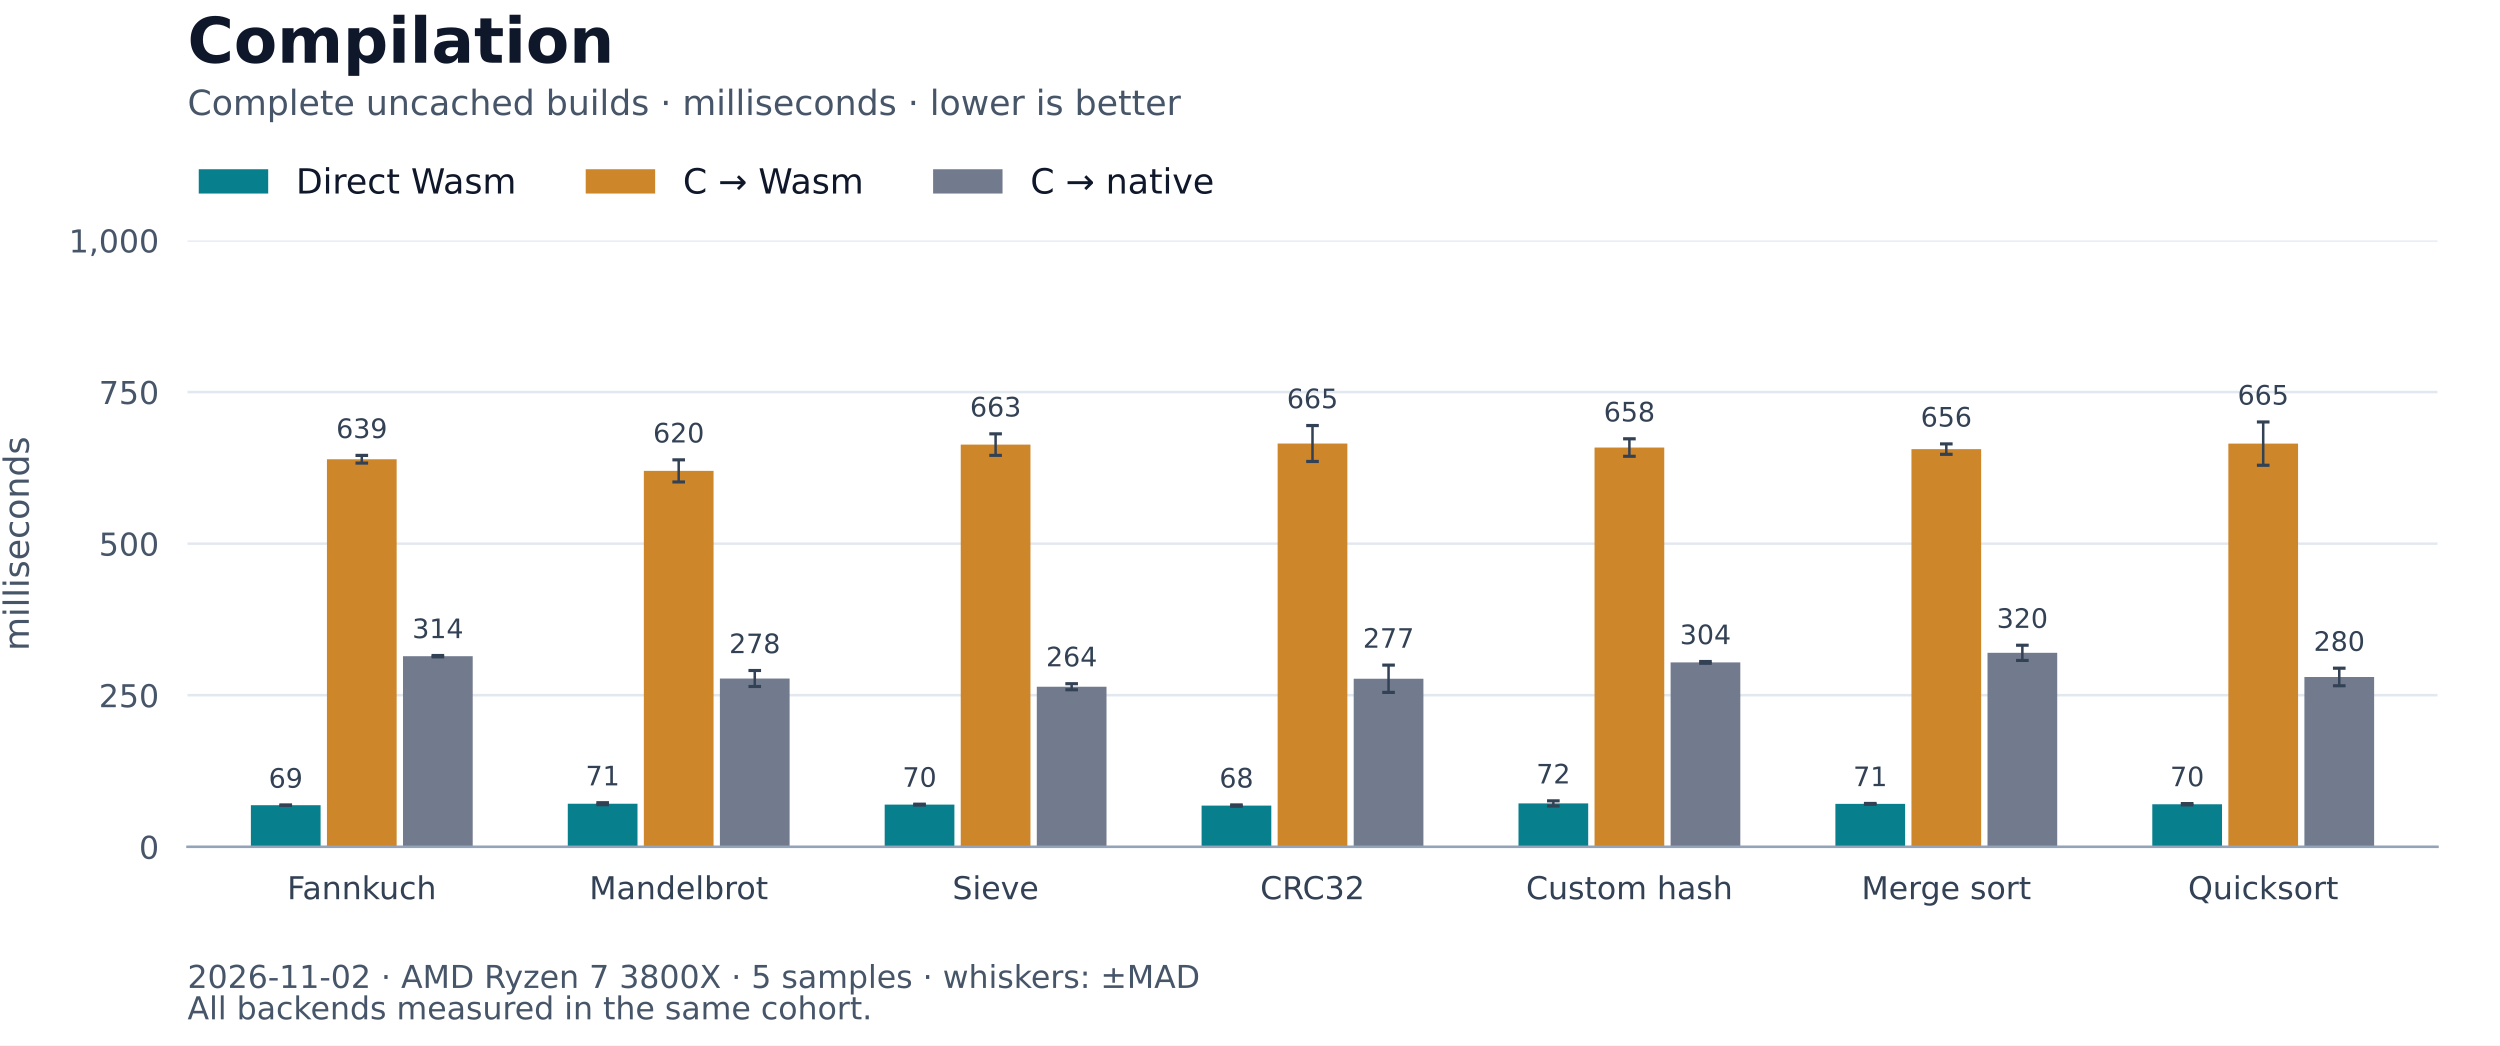
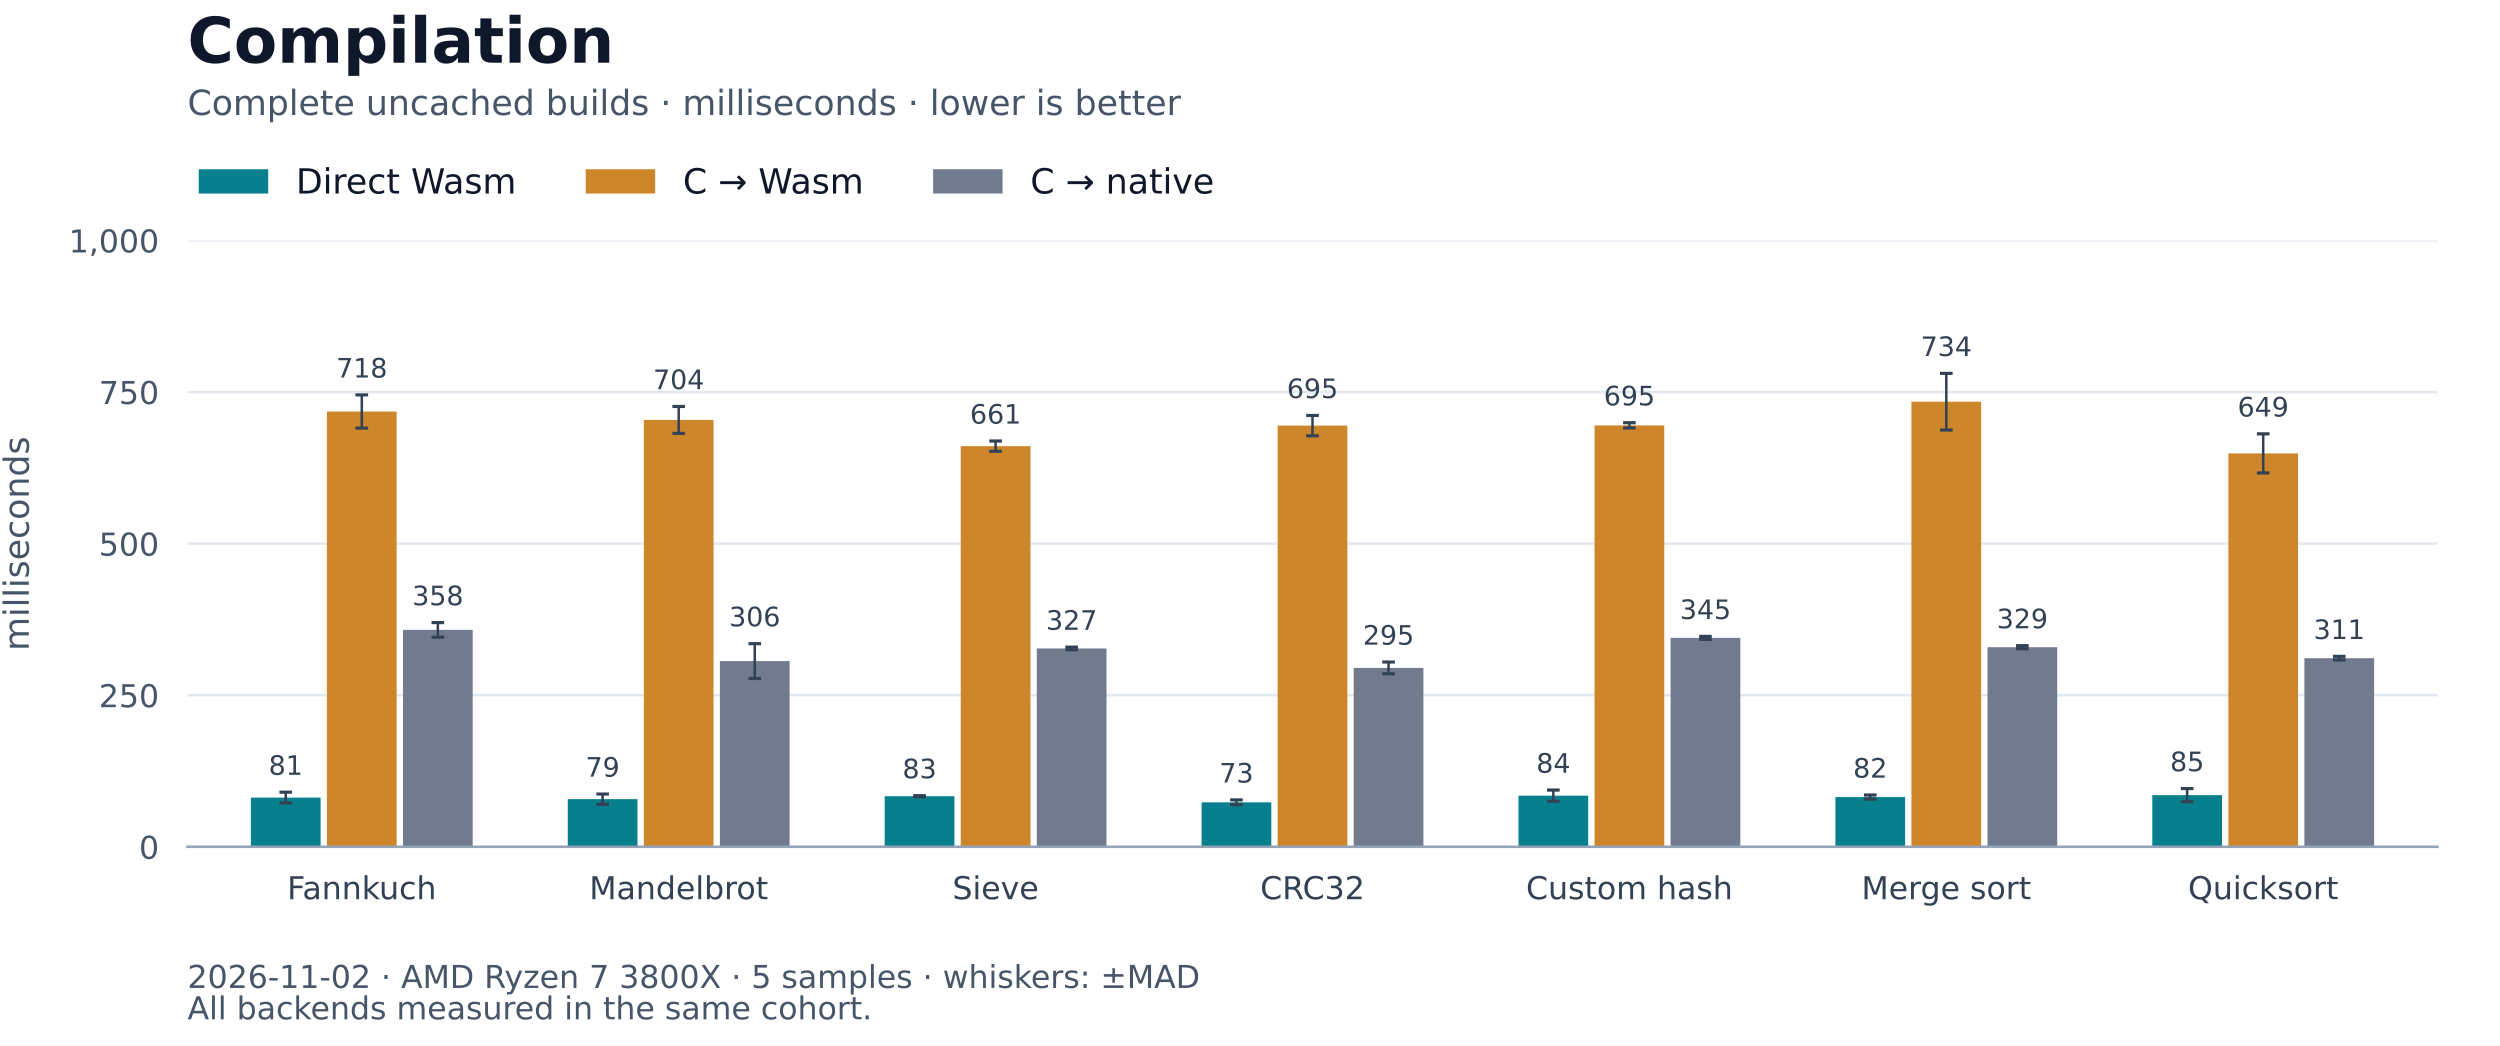
<svg xmlns="http://www.w3.org/2000/svg" xmlns:xlink="http://www.w3.org/1999/xlink" width="792pt" height="331.2pt" viewBox="0 0 792 331.2" version="1.1">
  <defs>
    <style type="text/css">*{stroke-linejoin: round; stroke-linecap: butt}</style>
  </defs>
  <g id="figure_1">
    <g id="patch_1">
      <path d="M 0 331.2 L 792 331.2 L 792 0 L 0 0 z " style="fill: #ffffff" />
    </g>
    <g id="axes_1">
      <g id="patch_2">
        <path d="M 59.4 268.272 L 772.2 268.272 L 772.2 76.176 L 59.4 76.176 z " style="fill: #ffffff" />
      </g>
      <g id="matplotlib.axis_1">
        <g id="xtick_1">
          <g id="line2d_1" />
          <g id="text_1">
            <text style="font-size: 10px; font-family: 'DejaVu Sans'; text-anchor: middle; fill: #334155" x="114.617" y="284.87" transform="rotate(-0 114.6169 284.8704)">Fannkuch</text>
          </g>
        </g>
        <g id="xtick_2">
          <g id="line2d_2" />
          <g id="text_2">
            <text style="font-size: 10px; font-family: 'DejaVu Sans'; text-anchor: middle; fill: #334155" x="215.011" y="284.87" transform="rotate(-0 215.0113 284.8704)">Mandelbrot</text>
          </g>
        </g>
        <g id="xtick_3">
          <g id="line2d_3" />
          <g id="text_3">
            <text style="font-size: 10px; font-family: 'DejaVu Sans'; text-anchor: middle; fill: #334155" x="315.406" y="284.87" transform="rotate(-0 315.4056 284.8704)">Sieve</text>
          </g>
        </g>
        <g id="xtick_4">
          <g id="line2d_4" />
          <g id="text_4">
            <text style="font-size: 10px; font-family: 'DejaVu Sans'; text-anchor: middle; fill: #334155" x="415.8" y="284.87" transform="rotate(-0 415.8 284.8697)">CRC32</text>
          </g>
        </g>
        <g id="xtick_5">
          <g id="line2d_5" />
          <g id="text_5">
            <text style="font-size: 10px; font-family: 'DejaVu Sans'; text-anchor: middle; fill: #334155" x="516.194" y="284.87" transform="rotate(-0 516.1944 284.8704)">Custom hash</text>
          </g>
        </g>
        <g id="xtick_6">
          <g id="line2d_6" />
          <g id="text_6">
            <text style="font-size: 10px; font-family: 'DejaVu Sans'; text-anchor: middle; fill: #334155" x="616.589" y="284.87" transform="rotate(-0 616.5887 284.8697)">Merge sort</text>
          </g>
        </g>
        <g id="xtick_7">
          <g id="line2d_7" />
          <g id="text_7">
            <text style="font-size: 10px; font-family: 'DejaVu Sans'; text-anchor: middle; fill: #334155" x="716.983" y="284.87" transform="rotate(-0 716.9831 284.8704)">Quicksort</text>
          </g>
        </g>
      </g>
      <g id="matplotlib.axis_2">
        <g id="ytick_1">
          <g id="line2d_8">
            <path d="M 59.4 268.272 L 772.2 268.272 " clip-path="url(#pcea0d187e5)" style="fill: none; stroke: #e2e8f0; stroke-width: 0.8; stroke-linecap: square" />
          </g>
          <g id="line2d_9" />
          <g id="text_8">
            <text style="font-size: 10px; font-family: 'DejaVu Sans'; text-anchor: end; fill: #475569" x="50.4" y="272.071" transform="rotate(-0 50.4 272.0708)">0</text>
          </g>
        </g>
        <g id="ytick_2">
          <g id="line2d_10">
            <path d="M 59.4 220.248 L 772.2 220.248 " clip-path="url(#pcea0d187e5)" style="fill: none; stroke: #e2e8f0; stroke-width: 0.8; stroke-linecap: square" />
          </g>
          <g id="line2d_11" />
          <g id="text_9">
            <text style="font-size: 10px; font-family: 'DejaVu Sans'; text-anchor: end; fill: #475569" x="50.4" y="224.047" transform="rotate(-0 50.4 224.0468)">250</text>
          </g>
        </g>
        <g id="ytick_3">
          <g id="line2d_12">
            <path d="M 59.4 172.224 L 772.2 172.224 " clip-path="url(#pcea0d187e5)" style="fill: none; stroke: #e2e8f0; stroke-width: 0.8; stroke-linecap: square" />
          </g>
          <g id="line2d_13" />
          <g id="text_10">
            <text style="font-size: 10px; font-family: 'DejaVu Sans'; text-anchor: end; fill: #475569" x="50.4" y="176.023" transform="rotate(-0 50.4 176.0228)">500</text>
          </g>
        </g>
        <g id="ytick_4">
          <g id="line2d_14">
            <path d="M 59.4 124.2 L 772.2 124.2 " clip-path="url(#pcea0d187e5)" style="fill: none; stroke: #e2e8f0; stroke-width: 0.8; stroke-linecap: square" />
          </g>
          <g id="line2d_15" />
          <g id="text_11">
            <text style="font-size: 10px; font-family: 'DejaVu Sans'; text-anchor: end; fill: #475569" x="50.4" y="127.999" transform="rotate(-0 50.4 127.9988)">750</text>
          </g>
        </g>
        <g id="ytick_5">
          <g id="line2d_16">
            <path d="M 59.4 76.176 L 772.2 76.176 " clip-path="url(#pcea0d187e5)" style="fill: none; stroke: #e2e8f0; stroke-width: 0.8; stroke-linecap: square" />
          </g>
          <g id="line2d_17" />
          <g id="text_12">
            <text style="font-size: 10px; font-family: 'DejaVu Sans'; text-anchor: end; fill: #475569" x="50.4" y="79.975" transform="rotate(-0 50.4 79.97483)">1,000</text>
          </g>
        </g>
        <g id="text_13">
          <text style="font-size: 11px; font-family: 'DejaVu Sans'; text-anchor: middle; fill: #475569" x="9.129" y="172.224" transform="rotate(-90 9.129297 172.224)">milliseconds</text>
        </g>
      </g>
      <g id="patch_3">
-         <path d="M 79.479 268.272 L 101.566 268.272 L 101.566 255.079 L 79.479 255.079 z " clip-path="url(#pcea0d187e5)" style="fill: #087f8c" />
+         <path d="M 79.479 268.272 L 101.566 268.272 L 101.566 252.679 L 79.479 252.679 z " clip-path="url(#pcea0d187e5)" style="fill: #087f8c" />
      </g>
      <g id="patch_4">
-         <path d="M 179.873 268.272 L 201.96 268.272 L 201.96 254.619 L 179.873 254.619 z " clip-path="url(#pcea0d187e5)" style="fill: #087f8c" />
+         <path d="M 179.873 268.272 L 201.96 268.272 L 201.96 253.171 L 179.873 253.171 z " clip-path="url(#pcea0d187e5)" style="fill: #087f8c" />
      </g>
      <g id="patch_5">
-         <path d="M 280.268 268.272 L 302.354 268.272 L 302.354 254.905 L 280.268 254.905 z " clip-path="url(#pcea0d187e5)" style="fill: #087f8c" />
+         <path d="M 280.268 268.272 L 302.354 268.272 L 302.354 252.24 L 280.268 252.24 z " clip-path="url(#pcea0d187e5)" style="fill: #087f8c" />
      </g>
      <g id="patch_6">
-         <path d="M 380.662 268.272 L 402.749 268.272 L 402.749 255.206 L 380.662 255.206 z " clip-path="url(#pcea0d187e5)" style="fill: #087f8c" />
+         <path d="M 380.662 268.272 L 402.749 268.272 L 402.749 254.183 L 380.662 254.183 z " clip-path="url(#pcea0d187e5)" style="fill: #087f8c" />
      </g>
      <g id="patch_7">
-         <path d="M 481.056 268.272 L 503.143 268.272 L 503.143 254.524 L 481.056 254.524 z " clip-path="url(#pcea0d187e5)" style="fill: #087f8c" />
+         <path d="M 481.056 268.272 L 503.143 268.272 L 503.143 252.072 L 481.056 252.072 z " clip-path="url(#pcea0d187e5)" style="fill: #087f8c" />
      </g>
      <g id="patch_8">
-         <path d="M 581.451 268.272 L 603.537 268.272 L 603.537 254.668 L 581.451 254.668 z " clip-path="url(#pcea0d187e5)" style="fill: #087f8c" />
+         <path d="M 581.451 268.272 L 603.537 268.272 L 603.537 252.512 L 581.451 252.512 z " clip-path="url(#pcea0d187e5)" style="fill: #087f8c" />
      </g>
      <g id="patch_9">
-         <path d="M 681.845 268.272 L 703.932 268.272 L 703.932 254.786 L 681.845 254.786 z " clip-path="url(#pcea0d187e5)" style="fill: #087f8c" />
+         <path d="M 681.845 268.272 L 703.932 268.272 L 703.932 251.904 L 681.845 251.904 z " clip-path="url(#pcea0d187e5)" style="fill: #087f8c" />
      </g>
      <g id="patch_10">
-         <path d="M 103.574 268.272 L 125.66 268.272 L 125.66 145.487 L 103.574 145.487 z " clip-path="url(#pcea0d187e5)" style="fill: #ce862a" />
+         <path d="M 103.574 268.272 L 125.66 268.272 L 125.66 130.363 L 103.574 130.363 z " clip-path="url(#pcea0d187e5)" style="fill: #ce862a" />
      </g>
      <g id="patch_11">
-         <path d="M 203.968 268.272 L 226.055 268.272 L 226.055 149.181 L 203.968 149.181 z " clip-path="url(#pcea0d187e5)" style="fill: #ce862a" />
+         <path d="M 203.968 268.272 L 226.055 268.272 L 226.055 133.031 L 203.968 133.031 z " clip-path="url(#pcea0d187e5)" style="fill: #ce862a" />
      </g>
      <g id="patch_12">
-         <path d="M 304.362 268.272 L 326.449 268.272 L 326.449 140.85 L 304.362 140.85 z " clip-path="url(#pcea0d187e5)" style="fill: #ce862a" />
+         <path d="M 304.362 268.272 L 326.449 268.272 L 326.449 141.342 L 304.362 141.342 z " clip-path="url(#pcea0d187e5)" style="fill: #ce862a" />
      </g>
      <g id="patch_13">
-         <path d="M 404.757 268.272 L 426.843 268.272 L 426.843 140.501 L 404.757 140.501 z " clip-path="url(#pcea0d187e5)" style="fill: #ce862a" />
+         <path d="M 404.757 268.272 L 426.843 268.272 L 426.843 134.84 L 404.757 134.84 z " clip-path="url(#pcea0d187e5)" style="fill: #ce862a" />
      </g>
      <g id="patch_14">
-         <path d="M 505.151 268.272 L 527.238 268.272 L 527.238 141.786 L 505.151 141.786 z " clip-path="url(#pcea0d187e5)" style="fill: #ce862a" />
+         <path d="M 505.151 268.272 L 527.238 268.272 L 527.238 134.756 L 505.151 134.756 z " clip-path="url(#pcea0d187e5)" style="fill: #ce862a" />
      </g>
      <g id="patch_15">
-         <path d="M 605.545 268.272 L 627.632 268.272 L 627.632 142.282 L 605.545 142.282 z " clip-path="url(#pcea0d187e5)" style="fill: #ce862a" />
+         <path d="M 605.545 268.272 L 627.632 268.272 L 627.632 127.256 L 605.545 127.256 z " clip-path="url(#pcea0d187e5)" style="fill: #ce862a" />
      </g>
      <g id="patch_16">
-         <path d="M 705.94 268.272 L 728.026 268.272 L 728.026 140.537 L 705.94 140.537 z " clip-path="url(#pcea0d187e5)" style="fill: #ce862a" />
+         <path d="M 705.94 268.272 L 728.026 268.272 L 728.026 143.64 L 705.94 143.64 z " clip-path="url(#pcea0d187e5)" style="fill: #ce862a" />
      </g>
      <g id="patch_17">
-         <path d="M 127.668 268.272 L 149.755 268.272 L 149.755 207.878 L 127.668 207.878 z " clip-path="url(#pcea0d187e5)" style="fill: #727b8e" />
+         <path d="M 127.668 268.272 L 149.755 268.272 L 149.755 199.548 L 127.668 199.548 z " clip-path="url(#pcea0d187e5)" style="fill: #727b8e" />
      </g>
      <g id="patch_18">
-         <path d="M 228.063 268.272 L 250.149 268.272 L 250.149 214.952 L 228.063 214.952 z " clip-path="url(#pcea0d187e5)" style="fill: #727b8e" />
+         <path d="M 228.063 268.272 L 250.149 268.272 L 250.149 209.424 L 228.063 209.424 z " clip-path="url(#pcea0d187e5)" style="fill: #727b8e" />
      </g>
      <g id="patch_19">
-         <path d="M 328.457 268.272 L 350.544 268.272 L 350.544 217.558 L 328.457 217.558 z " clip-path="url(#pcea0d187e5)" style="fill: #727b8e" />
+         <path d="M 328.457 268.272 L 350.544 268.272 L 350.544 205.439 L 328.457 205.439 z " clip-path="url(#pcea0d187e5)" style="fill: #727b8e" />
      </g>
      <g id="patch_20">
-         <path d="M 428.851 268.272 L 450.938 268.272 L 450.938 215.027 L 428.851 215.027 z " clip-path="url(#pcea0d187e5)" style="fill: #727b8e" />
+         <path d="M 428.851 268.272 L 450.938 268.272 L 450.938 211.597 L 428.851 211.597 z " clip-path="url(#pcea0d187e5)" style="fill: #727b8e" />
      </g>
      <g id="patch_21">
-         <path d="M 529.246 268.272 L 551.332 268.272 L 551.332 209.849 L 529.246 209.849 z " clip-path="url(#pcea0d187e5)" style="fill: #727b8e" />
+         <path d="M 529.246 268.272 L 551.332 268.272 L 551.332 202.077 L 529.246 202.077 z " clip-path="url(#pcea0d187e5)" style="fill: #727b8e" />
      </g>
      <g id="patch_22">
-         <path d="M 629.64 268.272 L 651.727 268.272 L 651.727 206.813 L 629.64 206.813 z " clip-path="url(#pcea0d187e5)" style="fill: #727b8e" />
+         <path d="M 629.64 268.272 L 651.727 268.272 L 651.727 205.029 L 629.64 205.029 z " clip-path="url(#pcea0d187e5)" style="fill: #727b8e" />
      </g>
      <g id="patch_23">
-         <path d="M 730.034 268.272 L 752.121 268.272 L 752.121 214.471 L 730.034 214.471 z " clip-path="url(#pcea0d187e5)" style="fill: #727b8e" />
+         <path d="M 730.034 268.272 L 752.121 268.272 L 752.121 208.512 L 730.034 208.512 z " clip-path="url(#pcea0d187e5)" style="fill: #727b8e" />
      </g>
      <g id="LineCollection_1">
-         <path d="M 90.522 255.113 L 90.522 255.045 " clip-path="url(#pcea0d187e5)" style="fill: none; stroke: #334155; stroke-width: 0.8" />
-         <path d="M 190.917 254.935 L 190.917 254.304 " clip-path="url(#pcea0d187e5)" style="fill: none; stroke: #334155; stroke-width: 0.8" />
-         <path d="M 291.311 255.056 L 291.311 254.754 " clip-path="url(#pcea0d187e5)" style="fill: none; stroke: #334155; stroke-width: 0.8" />
-         <path d="M 391.705 255.423 L 391.705 254.989 " clip-path="url(#pcea0d187e5)" style="fill: none; stroke: #334155; stroke-width: 0.8" />
-         <path d="M 492.1 255.342 L 492.1 253.705 " clip-path="url(#pcea0d187e5)" style="fill: none; stroke: #334155; stroke-width: 0.8" />
-         <path d="M 592.494 254.799 L 592.494 254.537 " clip-path="url(#pcea0d187e5)" style="fill: none; stroke: #334155; stroke-width: 0.8" />
-         <path d="M 692.888 254.995 L 692.888 254.577 " clip-path="url(#pcea0d187e5)" style="fill: none; stroke: #334155; stroke-width: 0.8" />
+         <path d="M 90.522 254.397 L 90.522 250.96 " clip-path="url(#pcea0d187e5)" style="fill: none; stroke: #334155; stroke-width: 0.8" />
+         <path d="M 190.917 254.794 L 190.917 251.547 " clip-path="url(#pcea0d187e5)" style="fill: none; stroke: #334155; stroke-width: 0.8" />
+         <path d="M 291.311 252.427 L 291.311 252.052 " clip-path="url(#pcea0d187e5)" style="fill: none; stroke: #334155; stroke-width: 0.8" />
+         <path d="M 391.705 254.954 L 391.705 253.412 " clip-path="url(#pcea0d187e5)" style="fill: none; stroke: #334155; stroke-width: 0.8" />
+         <path d="M 492.1 253.853 L 492.1 250.292 " clip-path="url(#pcea0d187e5)" style="fill: none; stroke: #334155; stroke-width: 0.8" />
+         <path d="M 592.494 253.168 L 592.494 251.855 " clip-path="url(#pcea0d187e5)" style="fill: none; stroke: #334155; stroke-width: 0.8" />
+         <path d="M 692.888 253.995 L 692.888 249.812 " clip-path="url(#pcea0d187e5)" style="fill: none; stroke: #334155; stroke-width: 0.8" />
      </g>
      <g id="line2d_18">
        <defs>
          <path id="m9f9b9ee627" d="M 2 0 L -2 -0 " style="stroke: #334155" />
        </defs>
        <g clip-path="url(#pcea0d187e5)">
-           <use xlink:href="#m9f9b9ee627" x="90.522" y="255.113" style="fill: #1f77b4; stroke: #334155" />
-           <use xlink:href="#m9f9b9ee627" x="190.917" y="254.935" style="fill: #1f77b4; stroke: #334155" />
-           <use xlink:href="#m9f9b9ee627" x="291.311" y="255.056" style="fill: #1f77b4; stroke: #334155" />
-           <use xlink:href="#m9f9b9ee627" x="391.705" y="255.423" style="fill: #1f77b4; stroke: #334155" />
-           <use xlink:href="#m9f9b9ee627" x="492.1" y="255.342" style="fill: #1f77b4; stroke: #334155" />
-           <use xlink:href="#m9f9b9ee627" x="592.494" y="254.799" style="fill: #1f77b4; stroke: #334155" />
-           <use xlink:href="#m9f9b9ee627" x="692.888" y="254.995" style="fill: #1f77b4; stroke: #334155" />
+           <use xlink:href="#m9f9b9ee627" x="90.522" y="254.397" style="fill: #1f77b4; stroke: #334155" />
+           <use xlink:href="#m9f9b9ee627" x="190.917" y="254.794" style="fill: #1f77b4; stroke: #334155" />
+           <use xlink:href="#m9f9b9ee627" x="291.311" y="252.427" style="fill: #1f77b4; stroke: #334155" />
+           <use xlink:href="#m9f9b9ee627" x="391.705" y="254.954" style="fill: #1f77b4; stroke: #334155" />
+           <use xlink:href="#m9f9b9ee627" x="492.1" y="253.853" style="fill: #1f77b4; stroke: #334155" />
+           <use xlink:href="#m9f9b9ee627" x="592.494" y="253.168" style="fill: #1f77b4; stroke: #334155" />
+           <use xlink:href="#m9f9b9ee627" x="692.888" y="253.995" style="fill: #1f77b4; stroke: #334155" />
        </g>
      </g>
      <g id="line2d_19">
        <g clip-path="url(#pcea0d187e5)">
-           <use xlink:href="#m9f9b9ee627" x="90.522" y="255.045" style="fill: #1f77b4; stroke: #334155" />
-           <use xlink:href="#m9f9b9ee627" x="190.917" y="254.304" style="fill: #1f77b4; stroke: #334155" />
-           <use xlink:href="#m9f9b9ee627" x="291.311" y="254.754" style="fill: #1f77b4; stroke: #334155" />
-           <use xlink:href="#m9f9b9ee627" x="391.705" y="254.989" style="fill: #1f77b4; stroke: #334155" />
-           <use xlink:href="#m9f9b9ee627" x="492.1" y="253.705" style="fill: #1f77b4; stroke: #334155" />
-           <use xlink:href="#m9f9b9ee627" x="592.494" y="254.537" style="fill: #1f77b4; stroke: #334155" />
-           <use xlink:href="#m9f9b9ee627" x="692.888" y="254.577" style="fill: #1f77b4; stroke: #334155" />
+           <use xlink:href="#m9f9b9ee627" x="90.522" y="250.96" style="fill: #1f77b4; stroke: #334155" />
+           <use xlink:href="#m9f9b9ee627" x="190.917" y="251.547" style="fill: #1f77b4; stroke: #334155" />
+           <use xlink:href="#m9f9b9ee627" x="291.311" y="252.052" style="fill: #1f77b4; stroke: #334155" />
+           <use xlink:href="#m9f9b9ee627" x="391.705" y="253.412" style="fill: #1f77b4; stroke: #334155" />
+           <use xlink:href="#m9f9b9ee627" x="492.1" y="250.292" style="fill: #1f77b4; stroke: #334155" />
+           <use xlink:href="#m9f9b9ee627" x="592.494" y="251.855" style="fill: #1f77b4; stroke: #334155" />
+           <use xlink:href="#m9f9b9ee627" x="692.888" y="249.812" style="fill: #1f77b4; stroke: #334155" />
        </g>
      </g>
      <g id="LineCollection_2">
-         <path d="M 114.617 146.707 L 114.617 144.268 " clip-path="url(#pcea0d187e5)" style="fill: none; stroke: #334155; stroke-width: 0.8" />
-         <path d="M 215.011 152.684 L 215.011 145.679 " clip-path="url(#pcea0d187e5)" style="fill: none; stroke: #334155; stroke-width: 0.8" />
-         <path d="M 315.406 144.259 L 315.406 137.44 " clip-path="url(#pcea0d187e5)" style="fill: none; stroke: #334155; stroke-width: 0.8" />
-         <path d="M 415.8 146.192 L 415.8 134.811 " clip-path="url(#pcea0d187e5)" style="fill: none; stroke: #334155; stroke-width: 0.8" />
-         <path d="M 516.194 144.562 L 516.194 139.01 " clip-path="url(#pcea0d187e5)" style="fill: none; stroke: #334155; stroke-width: 0.8" />
-         <path d="M 616.589 143.932 L 616.589 140.633 " clip-path="url(#pcea0d187e5)" style="fill: none; stroke: #334155; stroke-width: 0.8" />
-         <path d="M 716.983 147.395 L 716.983 133.679 " clip-path="url(#pcea0d187e5)" style="fill: none; stroke: #334155; stroke-width: 0.8" />
+         <path d="M 114.617 135.618 L 114.617 125.107 " clip-path="url(#pcea0d187e5)" style="fill: none; stroke: #334155; stroke-width: 0.8" />
+         <path d="M 215.011 137.296 L 215.011 128.766 " clip-path="url(#pcea0d187e5)" style="fill: none; stroke: #334155; stroke-width: 0.8" />
+         <path d="M 315.406 142.975 L 315.406 139.708 " clip-path="url(#pcea0d187e5)" style="fill: none; stroke: #334155; stroke-width: 0.8" />
+         <path d="M 415.8 138.066 L 415.8 131.615 " clip-path="url(#pcea0d187e5)" style="fill: none; stroke: #334155; stroke-width: 0.8" />
+         <path d="M 516.194 135.589 L 516.194 133.922 " clip-path="url(#pcea0d187e5)" style="fill: none; stroke: #334155; stroke-width: 0.8" />
+         <path d="M 616.589 136.228 L 616.589 118.285 " clip-path="url(#pcea0d187e5)" style="fill: none; stroke: #334155; stroke-width: 0.8" />
+         <path d="M 716.983 149.829 L 716.983 137.452 " clip-path="url(#pcea0d187e5)" style="fill: none; stroke: #334155; stroke-width: 0.8" />
      </g>
      <g id="line2d_20">
        <g clip-path="url(#pcea0d187e5)">
-           <use xlink:href="#m9f9b9ee627" x="114.617" y="146.707" style="fill: #1f77b4; stroke: #334155" />
-           <use xlink:href="#m9f9b9ee627" x="215.011" y="152.684" style="fill: #1f77b4; stroke: #334155" />
-           <use xlink:href="#m9f9b9ee627" x="315.406" y="144.259" style="fill: #1f77b4; stroke: #334155" />
-           <use xlink:href="#m9f9b9ee627" x="415.8" y="146.192" style="fill: #1f77b4; stroke: #334155" />
-           <use xlink:href="#m9f9b9ee627" x="516.194" y="144.562" style="fill: #1f77b4; stroke: #334155" />
-           <use xlink:href="#m9f9b9ee627" x="616.589" y="143.932" style="fill: #1f77b4; stroke: #334155" />
-           <use xlink:href="#m9f9b9ee627" x="716.983" y="147.395" style="fill: #1f77b4; stroke: #334155" />
+           <use xlink:href="#m9f9b9ee627" x="114.617" y="135.618" style="fill: #1f77b4; stroke: #334155" />
+           <use xlink:href="#m9f9b9ee627" x="215.011" y="137.296" style="fill: #1f77b4; stroke: #334155" />
+           <use xlink:href="#m9f9b9ee627" x="315.406" y="142.975" style="fill: #1f77b4; stroke: #334155" />
+           <use xlink:href="#m9f9b9ee627" x="415.8" y="138.066" style="fill: #1f77b4; stroke: #334155" />
+           <use xlink:href="#m9f9b9ee627" x="516.194" y="135.589" style="fill: #1f77b4; stroke: #334155" />
+           <use xlink:href="#m9f9b9ee627" x="616.589" y="136.228" style="fill: #1f77b4; stroke: #334155" />
+           <use xlink:href="#m9f9b9ee627" x="716.983" y="149.829" style="fill: #1f77b4; stroke: #334155" />
        </g>
      </g>
      <g id="line2d_21">
        <g clip-path="url(#pcea0d187e5)">
-           <use xlink:href="#m9f9b9ee627" x="114.617" y="144.268" style="fill: #1f77b4; stroke: #334155" />
-           <use xlink:href="#m9f9b9ee627" x="215.011" y="145.679" style="fill: #1f77b4; stroke: #334155" />
-           <use xlink:href="#m9f9b9ee627" x="315.406" y="137.44" style="fill: #1f77b4; stroke: #334155" />
-           <use xlink:href="#m9f9b9ee627" x="415.8" y="134.811" style="fill: #1f77b4; stroke: #334155" />
-           <use xlink:href="#m9f9b9ee627" x="516.194" y="139.01" style="fill: #1f77b4; stroke: #334155" />
-           <use xlink:href="#m9f9b9ee627" x="616.589" y="140.633" style="fill: #1f77b4; stroke: #334155" />
-           <use xlink:href="#m9f9b9ee627" x="716.983" y="133.679" style="fill: #1f77b4; stroke: #334155" />
+           <use xlink:href="#m9f9b9ee627" x="114.617" y="125.107" style="fill: #1f77b4; stroke: #334155" />
+           <use xlink:href="#m9f9b9ee627" x="215.011" y="128.766" style="fill: #1f77b4; stroke: #334155" />
+           <use xlink:href="#m9f9b9ee627" x="315.406" y="139.708" style="fill: #1f77b4; stroke: #334155" />
+           <use xlink:href="#m9f9b9ee627" x="415.8" y="131.615" style="fill: #1f77b4; stroke: #334155" />
+           <use xlink:href="#m9f9b9ee627" x="516.194" y="133.922" style="fill: #1f77b4; stroke: #334155" />
+           <use xlink:href="#m9f9b9ee627" x="616.589" y="118.285" style="fill: #1f77b4; stroke: #334155" />
+           <use xlink:href="#m9f9b9ee627" x="716.983" y="137.452" style="fill: #1f77b4; stroke: #334155" />
        </g>
      </g>
      <g id="LineCollection_3">
-         <path d="M 138.712 208.095 L 138.712 207.661 " clip-path="url(#pcea0d187e5)" style="fill: none; stroke: #334155; stroke-width: 0.8" />
-         <path d="M 239.106 217.489 L 239.106 212.416 " clip-path="url(#pcea0d187e5)" style="fill: none; stroke: #334155; stroke-width: 0.8" />
-         <path d="M 339.5 218.518 L 339.5 216.598 " clip-path="url(#pcea0d187e5)" style="fill: none; stroke: #334155; stroke-width: 0.8" />
-         <path d="M 439.895 219.35 L 439.895 210.705 " clip-path="url(#pcea0d187e5)" style="fill: none; stroke: #334155; stroke-width: 0.8" />
-         <path d="M 540.289 210.135 L 540.289 209.564 " clip-path="url(#pcea0d187e5)" style="fill: none; stroke: #334155; stroke-width: 0.8" />
-         <path d="M 640.683 209.22 L 640.683 204.407 " clip-path="url(#pcea0d187e5)" style="fill: none; stroke: #334155; stroke-width: 0.8" />
-         <path d="M 741.078 217.254 L 741.078 211.689 " clip-path="url(#pcea0d187e5)" style="fill: none; stroke: #334155; stroke-width: 0.8" />
+         <path d="M 138.712 201.859 L 138.712 197.238 " clip-path="url(#pcea0d187e5)" style="fill: none; stroke: #334155; stroke-width: 0.8" />
+         <path d="M 239.106 214.938 L 239.106 203.91 " clip-path="url(#pcea0d187e5)" style="fill: none; stroke: #334155; stroke-width: 0.8" />
+         <path d="M 339.5 205.866 L 339.5 205.012 " clip-path="url(#pcea0d187e5)" style="fill: none; stroke: #334155; stroke-width: 0.8" />
+         <path d="M 439.895 213.456 L 439.895 209.737 " clip-path="url(#pcea0d187e5)" style="fill: none; stroke: #334155; stroke-width: 0.8" />
+         <path d="M 540.289 202.545 L 540.289 201.609 " clip-path="url(#pcea0d187e5)" style="fill: none; stroke: #334155; stroke-width: 0.8" />
+         <path d="M 640.683 205.521 L 640.683 204.536 " clip-path="url(#pcea0d187e5)" style="fill: none; stroke: #334155; stroke-width: 0.8" />
+         <path d="M 741.078 209.089 L 741.078 207.935 " clip-path="url(#pcea0d187e5)" style="fill: none; stroke: #334155; stroke-width: 0.8" />
      </g>
      <g id="line2d_22">
        <g clip-path="url(#pcea0d187e5)">
-           <use xlink:href="#m9f9b9ee627" x="138.712" y="208.095" style="fill: #1f77b4; stroke: #334155" />
-           <use xlink:href="#m9f9b9ee627" x="239.106" y="217.489" style="fill: #1f77b4; stroke: #334155" />
-           <use xlink:href="#m9f9b9ee627" x="339.5" y="218.518" style="fill: #1f77b4; stroke: #334155" />
-           <use xlink:href="#m9f9b9ee627" x="439.895" y="219.35" style="fill: #1f77b4; stroke: #334155" />
-           <use xlink:href="#m9f9b9ee627" x="540.289" y="210.135" style="fill: #1f77b4; stroke: #334155" />
-           <use xlink:href="#m9f9b9ee627" x="640.683" y="209.22" style="fill: #1f77b4; stroke: #334155" />
-           <use xlink:href="#m9f9b9ee627" x="741.078" y="217.254" style="fill: #1f77b4; stroke: #334155" />
+           <use xlink:href="#m9f9b9ee627" x="138.712" y="201.859" style="fill: #1f77b4; stroke: #334155" />
+           <use xlink:href="#m9f9b9ee627" x="239.106" y="214.938" style="fill: #1f77b4; stroke: #334155" />
+           <use xlink:href="#m9f9b9ee627" x="339.5" y="205.866" style="fill: #1f77b4; stroke: #334155" />
+           <use xlink:href="#m9f9b9ee627" x="439.895" y="213.456" style="fill: #1f77b4; stroke: #334155" />
+           <use xlink:href="#m9f9b9ee627" x="540.289" y="202.545" style="fill: #1f77b4; stroke: #334155" />
+           <use xlink:href="#m9f9b9ee627" x="640.683" y="205.521" style="fill: #1f77b4; stroke: #334155" />
+           <use xlink:href="#m9f9b9ee627" x="741.078" y="209.089" style="fill: #1f77b4; stroke: #334155" />
        </g>
      </g>
      <g id="line2d_23">
        <g clip-path="url(#pcea0d187e5)">
-           <use xlink:href="#m9f9b9ee627" x="138.712" y="207.661" style="fill: #1f77b4; stroke: #334155" />
-           <use xlink:href="#m9f9b9ee627" x="239.106" y="212.416" style="fill: #1f77b4; stroke: #334155" />
-           <use xlink:href="#m9f9b9ee627" x="339.5" y="216.598" style="fill: #1f77b4; stroke: #334155" />
-           <use xlink:href="#m9f9b9ee627" x="439.895" y="210.705" style="fill: #1f77b4; stroke: #334155" />
-           <use xlink:href="#m9f9b9ee627" x="540.289" y="209.564" style="fill: #1f77b4; stroke: #334155" />
-           <use xlink:href="#m9f9b9ee627" x="640.683" y="204.407" style="fill: #1f77b4; stroke: #334155" />
-           <use xlink:href="#m9f9b9ee627" x="741.078" y="211.689" style="fill: #1f77b4; stroke: #334155" />
+           <use xlink:href="#m9f9b9ee627" x="138.712" y="197.238" style="fill: #1f77b4; stroke: #334155" />
+           <use xlink:href="#m9f9b9ee627" x="239.106" y="203.91" style="fill: #1f77b4; stroke: #334155" />
+           <use xlink:href="#m9f9b9ee627" x="339.5" y="205.012" style="fill: #1f77b4; stroke: #334155" />
+           <use xlink:href="#m9f9b9ee627" x="439.895" y="209.737" style="fill: #1f77b4; stroke: #334155" />
+           <use xlink:href="#m9f9b9ee627" x="540.289" y="201.609" style="fill: #1f77b4; stroke: #334155" />
+           <use xlink:href="#m9f9b9ee627" x="640.683" y="204.536" style="fill: #1f77b4; stroke: #334155" />
+           <use xlink:href="#m9f9b9ee627" x="741.078" y="207.935" style="fill: #1f77b4; stroke: #334155" />
        </g>
      </g>
      <g id="patch_24">
        <path d="M 59.4 268.272 L 772.2 268.272 " style="fill: none; stroke: #94a3b8; stroke-width: 0.8; stroke-linejoin: miter; stroke-linecap: square" />
      </g>
      <g id="text_14">
-         <text style="font-size: 8.5px; font-family: 'DejaVu Sans'; text-anchor: middle; fill: #334155" x="90.522" y="249.545" transform="rotate(-0 90.52225 249.5449)">69</text>
+         <text style="font-size: 8.5px; font-family: 'DejaVu Sans'; text-anchor: middle; fill: #334155" x="90.522" y="245.461" transform="rotate(-0 90.52225 245.4607)">81</text>
      </g>
      <g id="text_15">
-         <text style="font-size: 8.5px; font-family: 'DejaVu Sans'; text-anchor: middle; fill: #334155" x="190.917" y="248.804" transform="rotate(-0 190.9166 248.8043)">71</text>
+         <text style="font-size: 8.5px; font-family: 'DejaVu Sans'; text-anchor: middle; fill: #334155" x="190.917" y="246.047" transform="rotate(-0 190.9166 246.0472)">79</text>
      </g>
      <g id="text_16">
-         <text style="font-size: 8.5px; font-family: 'DejaVu Sans'; text-anchor: middle; fill: #334155" x="291.311" y="249.254" transform="rotate(-0 291.311 249.2541)">70</text>
+         <text style="font-size: 8.5px; font-family: 'DejaVu Sans'; text-anchor: middle; fill: #334155" x="291.311" y="246.553" transform="rotate(-0 291.311 246.5526)">83</text>
      </g>
      <g id="text_17">
-         <text style="font-size: 8.5px; font-family: 'DejaVu Sans'; text-anchor: middle; fill: #334155" x="391.705" y="249.489" transform="rotate(-0 391.7054 249.4888)">68</text>
+         <text style="font-size: 8.5px; font-family: 'DejaVu Sans'; text-anchor: middle; fill: #334155" x="391.705" y="247.912" transform="rotate(-0 391.7054 247.9123)">73</text>
      </g>
      <g id="text_18">
-         <text style="font-size: 8.5px; font-family: 'DejaVu Sans'; text-anchor: middle; fill: #334155" x="492.1" y="248.206" transform="rotate(-0 492.0997 248.2057)">72</text>
+         <text style="font-size: 8.5px; font-family: 'DejaVu Sans'; text-anchor: middle; fill: #334155" x="492.1" y="244.792" transform="rotate(-0 492.0997 244.7919)">84</text>
      </g>
      <g id="text_19">
-         <text style="font-size: 8.5px; font-family: 'DejaVu Sans'; text-anchor: middle; fill: #334155" x="592.494" y="249.037" transform="rotate(-0 592.4941 249.0373)">71</text>
+         <text style="font-size: 8.5px; font-family: 'DejaVu Sans'; text-anchor: middle; fill: #334155" x="592.494" y="246.355" transform="rotate(-0 592.4941 246.3552)">82</text>
      </g>
      <g id="text_20">
-         <text style="font-size: 8.5px; font-family: 'DejaVu Sans'; text-anchor: middle; fill: #334155" x="692.888" y="249.077" transform="rotate(-0 692.8885 249.0774)">70</text>
+         <text style="font-size: 8.5px; font-family: 'DejaVu Sans'; text-anchor: middle; fill: #334155" x="692.888" y="244.312" transform="rotate(-0 692.8885 244.3125)">85</text>
      </g>
      <g id="text_21">
-         <text style="font-size: 8.5px; font-family: 'DejaVu Sans'; text-anchor: middle; fill: #334155" x="114.617" y="138.768" transform="rotate(-0 114.6169 138.7685)">639</text>
+         <text style="font-size: 8.5px; font-family: 'DejaVu Sans'; text-anchor: middle; fill: #334155" x="114.617" y="119.608" transform="rotate(-0 114.6169 119.6076)">718</text>
      </g>
      <g id="text_22">
-         <text style="font-size: 8.5px; font-family: 'DejaVu Sans'; text-anchor: middle; fill: #334155" x="215.011" y="140.179" transform="rotate(-0 215.0113 140.1793)">620</text>
+         <text style="font-size: 8.5px; font-family: 'DejaVu Sans'; text-anchor: middle; fill: #334155" x="215.011" y="123.267" transform="rotate(-0 215.0113 123.2666)">704</text>
      </g>
      <g id="text_23">
-         <text style="font-size: 8.5px; font-family: 'DejaVu Sans'; text-anchor: middle; fill: #334155" x="315.406" y="131.941" transform="rotate(-0 315.4056 131.9406)">663</text>
+         <text style="font-size: 8.5px; font-family: 'DejaVu Sans'; text-anchor: middle; fill: #334155" x="315.406" y="134.208" transform="rotate(-0 315.4056 134.2083)">661</text>
      </g>
      <g id="text_24">
-         <text style="font-size: 8.5px; font-family: 'DejaVu Sans'; text-anchor: middle; fill: #334155" x="415.8" y="129.311" transform="rotate(-0 415.8 129.3112)">665</text>
+         <text style="font-size: 8.5px; font-family: 'DejaVu Sans'; text-anchor: middle; fill: #334155" x="415.8" y="126.115" transform="rotate(-0 415.8 126.1149)">695</text>
      </g>
      <g id="text_25">
-         <text style="font-size: 8.5px; font-family: 'DejaVu Sans'; text-anchor: middle; fill: #334155" x="516.194" y="133.51" transform="rotate(-0 516.1944 133.5104)">658</text>
+         <text style="font-size: 8.5px; font-family: 'DejaVu Sans'; text-anchor: middle; fill: #334155" x="516.194" y="128.422" transform="rotate(-0 516.1944 128.4219)">695</text>
      </g>
      <g id="text_26">
-         <text style="font-size: 8.5px; font-family: 'DejaVu Sans'; text-anchor: middle; fill: #334155" x="616.589" y="135.133" transform="rotate(-0 616.5887 135.1331)">656</text>
+         <text style="font-size: 8.5px; font-family: 'DejaVu Sans'; text-anchor: middle; fill: #334155" x="616.589" y="112.785" transform="rotate(-0 616.5887 112.7848)">734</text>
      </g>
      <g id="text_27">
-         <text style="font-size: 8.5px; font-family: 'DejaVu Sans'; text-anchor: middle; fill: #334155" x="716.983" y="128.18" transform="rotate(-0 716.9831 128.1797)">665</text>
+         <text style="font-size: 8.5px; font-family: 'DejaVu Sans'; text-anchor: middle; fill: #334155" x="716.983" y="131.952" transform="rotate(-0 716.9831 131.9522)">649</text>
      </g>
      <g id="text_28">
-         <text style="font-size: 8.5px; font-family: 'DejaVu Sans'; text-anchor: middle; fill: #334155" x="138.712" y="202.161" transform="rotate(-0 138.7115 202.1612)">314</text>
+         <text style="font-size: 8.5px; font-family: 'DejaVu Sans'; text-anchor: middle; fill: #334155" x="138.712" y="191.738" transform="rotate(-0 138.7115 191.7378)">358</text>
      </g>
      <g id="text_29">
-         <text style="font-size: 8.5px; font-family: 'DejaVu Sans'; text-anchor: middle; fill: #334155" x="239.106" y="206.916" transform="rotate(-0 239.1059 206.9159)">278</text>
+         <text style="font-size: 8.5px; font-family: 'DejaVu Sans'; text-anchor: middle; fill: #334155" x="239.106" y="198.411" transform="rotate(-0 239.1059 198.4105)">306</text>
      </g>
      <g id="text_30">
-         <text style="font-size: 8.5px; font-family: 'DejaVu Sans'; text-anchor: middle; fill: #334155" x="339.5" y="211.098" transform="rotate(-0 339.5003 211.0983)">264</text>
+         <text style="font-size: 8.5px; font-family: 'DejaVu Sans'; text-anchor: middle; fill: #334155" x="339.5" y="199.512" transform="rotate(-0 339.5003 199.5122)">327</text>
      </g>
      <g id="text_31">
-         <text style="font-size: 8.5px; font-family: 'DejaVu Sans'; text-anchor: middle; fill: #334155" x="439.895" y="205.205" transform="rotate(-0 439.8946 205.2052)">277</text>
+         <text style="font-size: 8.5px; font-family: 'DejaVu Sans'; text-anchor: middle; fill: #334155" x="439.895" y="204.237" transform="rotate(-0 439.8946 204.2369)">295</text>
      </g>
      <g id="text_32">
-         <text style="font-size: 8.5px; font-family: 'DejaVu Sans'; text-anchor: middle; fill: #334155" x="540.289" y="204.064" transform="rotate(-0 540.289 204.0641)">304</text>
+         <text style="font-size: 8.5px; font-family: 'DejaVu Sans'; text-anchor: middle; fill: #334155" x="540.289" y="196.109" transform="rotate(-0 540.289 196.1091)">345</text>
      </g>
      <g id="text_33">
-         <text style="font-size: 8.5px; font-family: 'DejaVu Sans'; text-anchor: middle; fill: #334155" x="640.683" y="198.907" transform="rotate(-0 640.6834 198.9074)">320</text>
+         <text style="font-size: 8.5px; font-family: 'DejaVu Sans'; text-anchor: middle; fill: #334155" x="640.683" y="199.036" transform="rotate(-0 640.6834 199.0364)">329</text>
      </g>
      <g id="text_34">
-         <text style="font-size: 8.5px; font-family: 'DejaVu Sans'; text-anchor: middle; fill: #334155" x="741.078" y="206.189" transform="rotate(-0 741.0777 206.1888)">280</text>
+         <text style="font-size: 8.5px; font-family: 'DejaVu Sans'; text-anchor: middle; fill: #334155" x="741.078" y="202.435" transform="rotate(-0 741.0777 202.4352)">311</text>
      </g>
    </g>
    <g id="text_35">
      <text style="font-weight: 700; font-size: 20px; font-family: 'DejaVu Sans'; text-anchor: start; fill: #0f172a" x="59.4" y="19.872" transform="rotate(-0 59.4 19.872)">Compilation</text>
    </g>
    <g id="text_36">
      <text style="font-size: 11px; font-family: 'DejaVu Sans'; text-anchor: start; fill: #475569" x="59.4" y="36.432" transform="rotate(-0 59.4 36.432)">Complete uncached builds · milliseconds · lower is better</text>
    </g>
    <g id="text_37">
      <text style="font-size: 10px; font-family: 'DejaVu Sans'; text-anchor: start; fill: #475569" x="59.4" y="312.984" transform="rotate(-0 59.4 312.984)">2026-11-02 · AMD Ryzen 7 3800X · 5 samples · whiskers: ±MAD</text>
    </g>
    <g id="text_38">
      <text style="font-size: 10px; font-family: 'DejaVu Sans'; text-anchor: start; fill: #475569" x="59.4" y="322.92" transform="rotate(-0 59.4 322.92)">All backends measured in the same cohort.</text>
    </g>
    <g id="legend_1">
      <g id="patch_25">
        <path d="M 62.964 61.314 L 84.964 61.314 L 84.964 53.614 L 62.964 53.614 z " style="fill: #087f8c" />
      </g>
      <g id="text_39">
        <text style="font-size: 11px; font-family: 'DejaVu Sans'; text-anchor: start; fill: #0f172a" x="93.764" y="61.314" transform="rotate(-0 93.764 61.31428)">Direct Wasm</text>
      </g>
      <g id="patch_26">
        <path d="M 185.554 61.314 L 207.554 61.314 L 207.554 53.614 L 185.554 53.614 z " style="fill: #ce862a" />
      </g>
      <g id="text_40">
        <text style="font-size: 11px; font-family: 'DejaVu Sans'; text-anchor: start; fill: #0f172a" x="216.354" y="61.314" transform="rotate(-0 216.3538 61.31428)">C → Wasm</text>
      </g>
      <g id="patch_27">
        <path d="M 295.604 61.314 L 317.604 61.314 L 317.604 53.614 L 295.604 53.614 z " style="fill: #727b8e" />
      </g>
      <g id="text_41">
        <text style="font-size: 11px; font-family: 'DejaVu Sans'; text-anchor: start; fill: #0f172a" x="326.404" y="61.314" transform="rotate(-0 326.4037 61.31428)">C → native</text>
      </g>
    </g>
  </g>
  <defs>
    <clipPath id="pcea0d187e5">
      <rect x="59.4" y="76.176" width="712.8" height="192.096" />
    </clipPath>
  </defs>
</svg>
